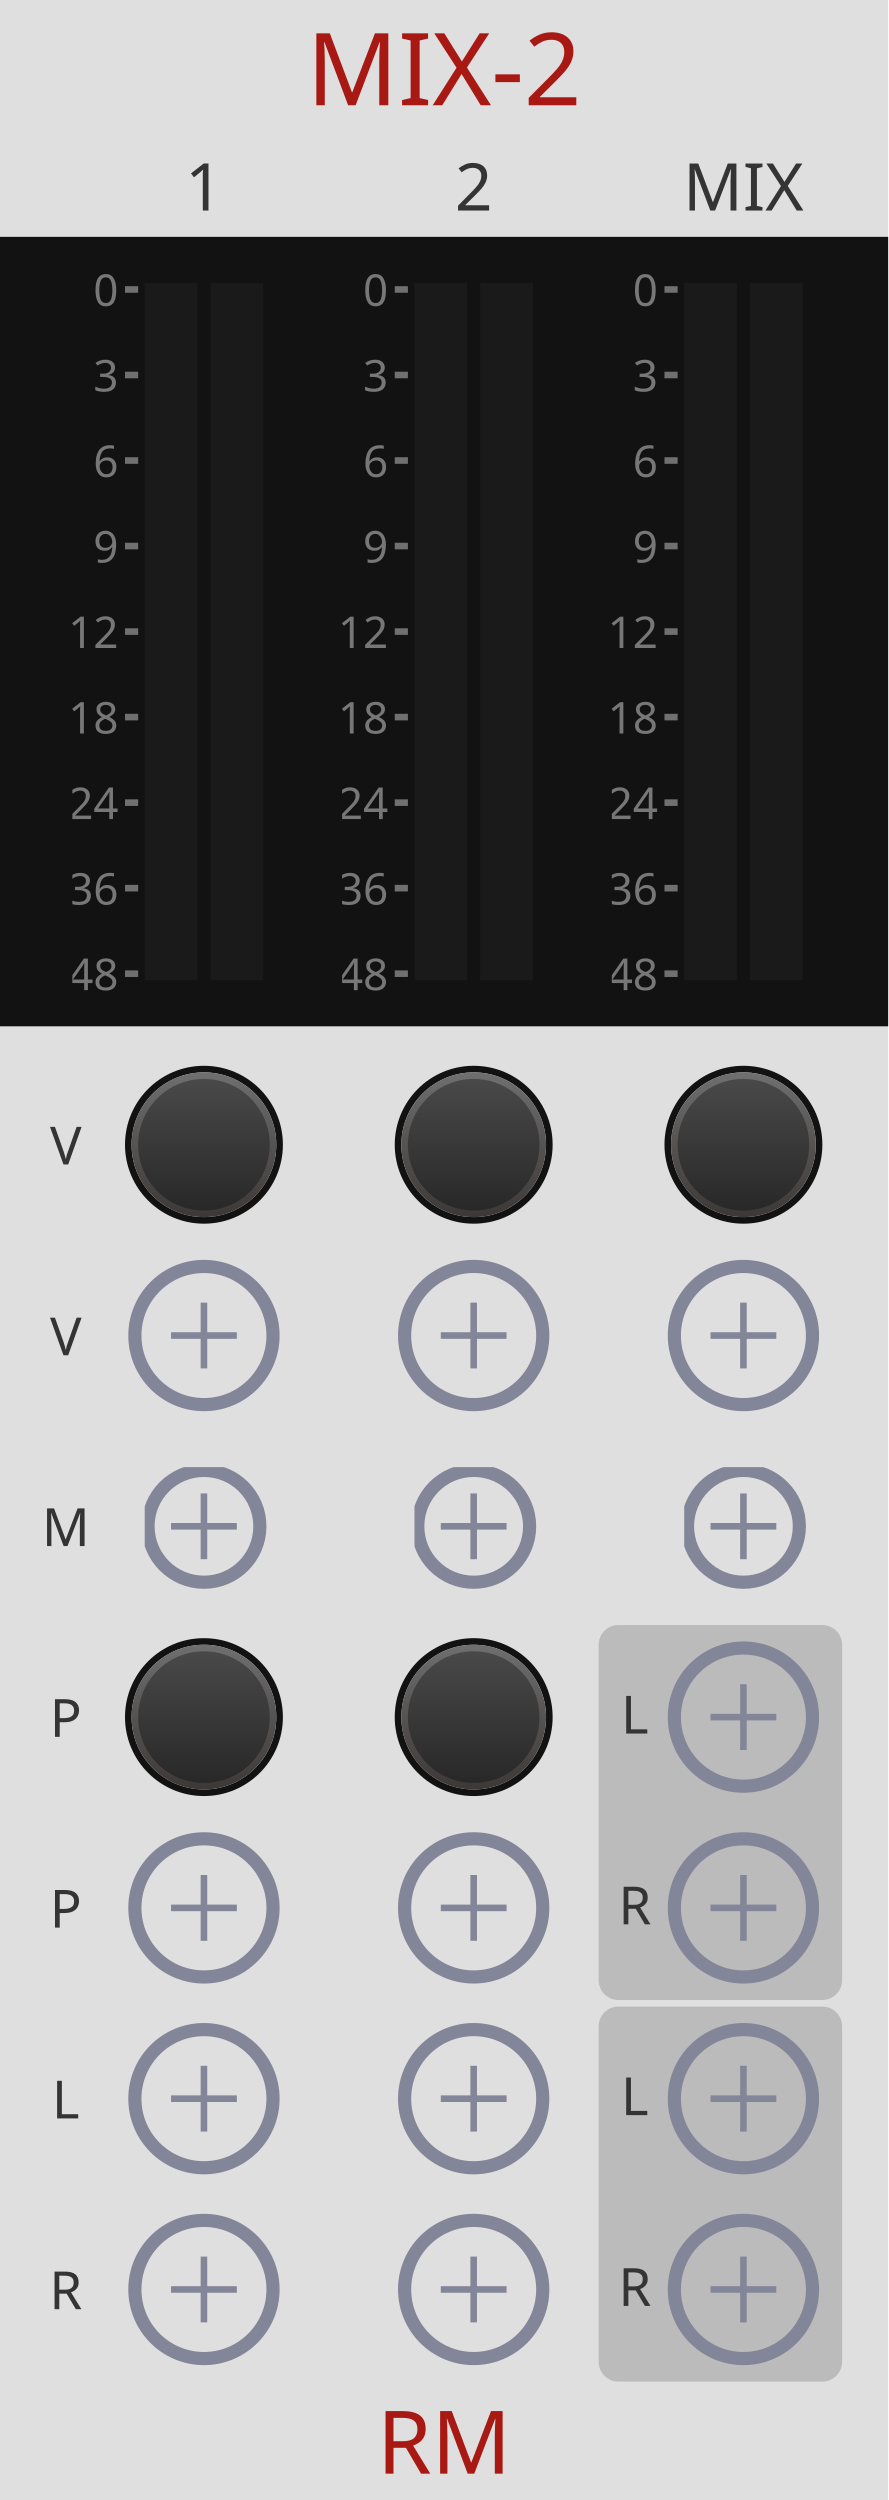
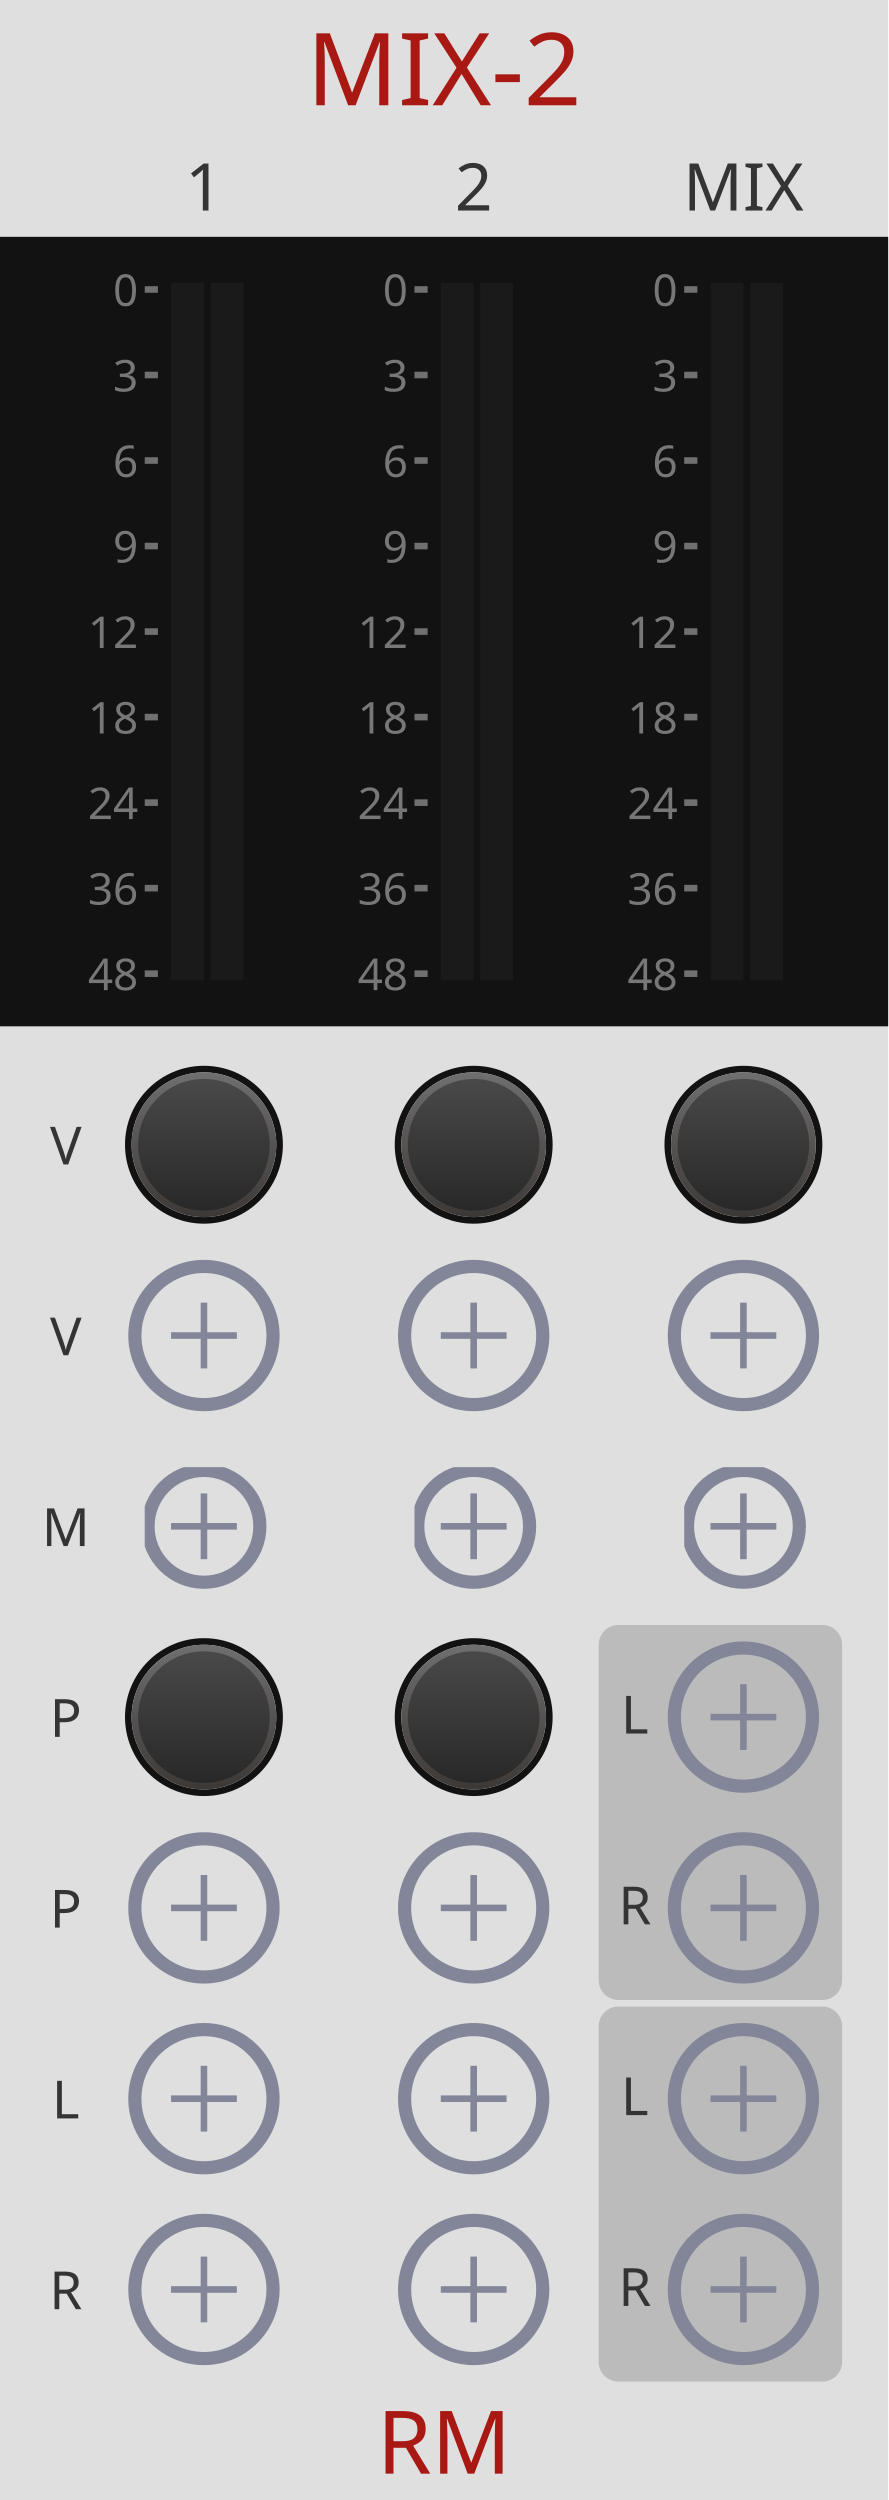
<svg xmlns="http://www.w3.org/2000/svg" xmlns:xlink="http://www.w3.org/1999/xlink" version="1.1" width="135" height="380" viewBox="0 0 135 380">
  <style>
    text.title {
      fill: #a91913;
      font-family: 'DIN Alternate';
      font-size: 11.5pt;
    }
    text.logo {
      fill: #a91913;
      font-family: 'DIN Alternate';
      font-size: 10pt;
    }
    text.big-label {
      fill: #343434;
      font-family: 'DIN Alternate';
      font-size: 7.5pt;
    }
    text.label {
      fill: #343434;
      font-family: 'DIN Alternate';
      font-size: 6pt;
    }
    .background {
      fill: #dfdfdf;
    }
    .output {
      fill: #bbbbbb;
    }
    polyline.icon {
      stroke: #343434;
      stroke-width: 1.2;
      fill: none;
    }
    polyline.connect {
      stroke: #343434;
      stroke-width: 1;
      fill: none;
    }

    text.lcd-label {
      fill: #777777;
      font-family: 'Monaco';
      font-size: 5pt;
    }
    polyline.lcd-tick {
      stroke: #707070;
      stroke-width: 1;
      fill: none;
    }

    .blueprint {
      stroke: #838598;
      fill: none;
    }
  </style>
  <defs>
    <linearGradient id="smallKnobLight" x1="0%" y1="0%" x2="0%" y2="100%">
      <stop offset="0%" stop-color="#6f6f6f" />
      <stop offset="100%" stop-color="#3c3836" />
    </linearGradient>
    <linearGradient id="smallKnobDark" x1="0%" y1="0%" x2="0%" y2="100%">
      <stop offset="0%" stop-color="#494949" />
      <stop offset="100%" stop-color="#282828" />
    </linearGradient>
    <symbol id="knob24">
      <g transform="translate(12 12)">
        <circle r="11.5" stroke="#121212" fill="none" />
        <circle r="11" fill="url('#smallKnobLight')" />
        <circle r="10" fill="url('#smallKnobDark')" />
      </g>
    </symbol>
    <symbol id="toggleButton">
      <g transform="translate(9 9)">
        <polyline points="-5,0 5,0" stroke-width="1" class="blueprint" />
        <polyline points="0,-5 0,5" stroke-width="1" class="blueprint" />
        <circle cx="0" cy="0" r="8.5" stroke-width="2" class="blueprint" />
      </g>
    </symbol>
    <symbol id="port">
      <g transform="translate(12 12)">
        <polyline points="-5,0 5,0" stroke-width="1" class="blueprint" />
        <polyline points="0,-5 0,5" stroke-width="1" class="blueprint" />
        <circle cx="0" cy="0" r="10.5" stroke-width="2" class="blueprint" />
      </g>
    </symbol>
    <symbol id="meter-strip">
      <g transform="translate(20 4)">
-         <rect x="-9" y="-1" width="8" height="106" fill="#1a1a1a" />
-         <rect x="1" y="-1" width="8" height="106" fill="#1a1a1a" />
-         <g transform="translate(-13 2.5)">
+         <rect x="-5" y="-1" width="5" height="106" fill="#1a1a1a" />
+         <rect x="1" y="-1" width="5" height="106" fill="#1a1a1a" />
+         <g transform="translate(-10 2.5)">
          <text x="0" y="0" class="lcd-label" text-anchor="end">0</text>
          <text x="0" y="13" class="lcd-label" text-anchor="end">3</text>
          <text x="0" y="26" class="lcd-label" text-anchor="end">6</text>
          <text x="0" y="39" class="lcd-label" text-anchor="end">9</text>
          <text x="0" y="52" class="lcd-label" text-anchor="end">12</text>
          <text x="0" y="65" class="lcd-label" text-anchor="end">18</text>
          <text x="0" y="78" class="lcd-label" text-anchor="end">24</text>
          <text x="0" y="91" class="lcd-label" text-anchor="end">36</text>
          <text x="0" y="104" class="lcd-label" text-anchor="end">48</text>
        </g>
-         <g transform="translate(-12 0)">
+         <g transform="translate(-9 0)">
          <polyline points="0   0 2   0" class="lcd-tick" />
          <polyline points="0  13 2  13" class="lcd-tick" />
          <polyline points="0  26 2  26" class="lcd-tick" />
          <polyline points="0  39 2  39" class="lcd-tick" />
          <polyline points="0  52 2  52" class="lcd-tick" />
          <polyline points="0  65 2  65" class="lcd-tick" />
          <polyline points="0  78 2  78" class="lcd-tick" />
          <polyline points="0  91 2  91" class="lcd-tick" />
          <polyline points="0 104 2 104" class="lcd-tick" />
        </g>
      </g>
    </symbol>
  </defs>
  <rect class="background" width="100%" height="100%" />
  <text class="title" x="50%" y="16" text-anchor="middle">MIX-2</text>
  <text class="logo" x="50%" y="376" text-anchor="middle">RM</text>
  <rect x="0" y="36" width="135" height="120" fill="#121212" />
  <g transform="translate(10 0)">
    <g transform="translate(0 174)">
      <text x="0" y="3" class="label" text-anchor="middle">V</text>
    </g>
    <g transform="translate(0 203)">
      <text x="0" y="3" class="label" text-anchor="middle">V</text>
    </g>
    <g transform="translate(0 232)">
      <text x="0" y="3" class="label" text-anchor="middle">M</text>
    </g>
    <g transform="translate(0 261)">
      <text x="0" y="3" class="label" text-anchor="middle">P</text>
    </g>
    <g transform="translate(0 290)">
      <text x="0" y="3" class="label" text-anchor="middle">P</text>
    </g>
    <g transform="translate(0 319)">
      <text x="0" y="3" class="label" text-anchor="middle">L</text>
    </g>
    <g transform="translate(0 348)">
      <text x="0" y="3" class="label" text-anchor="middle">R</text>
    </g>
  </g>
  <g transform="translate(31 32)">
    <text x="0" y="0" class="big-label" text-anchor="middle">1</text>
  </g>
  <g transform="translate(31 44)">
    <use xlink:href="#meter-strip" transform="translate(-20 -4)" />
  </g>
  <g transform="translate(31 174)">
    <use xlink:href="#knob24" transform="translate(-12 -12)" />
  </g>
  <g transform="translate(31 203)">
    <use xlink:href="#port" transform="translate(-12 -12)" />
  </g>
  <g transform="translate(31 232)">
    <use xlink:href="#toggleButton" transform="translate(-9 -9)" />
  </g>
  <g transform="translate(31 261)">
    <use xlink:href="#knob24" transform="translate(-12 -12)" />
  </g>
  <g transform="translate(31 290)">
    <use xlink:href="#port" transform="translate(-12 -12)" />
  </g>
  <g transform="translate(31 319)">
    <use xlink:href="#port" transform="translate(-12 -12)" />
  </g>
  <g transform="translate(31 348)">
    <use xlink:href="#port" transform="translate(-12 -12)" />
  </g>
  <g transform="translate(72 32)">
    <text x="0" y="0" class="big-label" text-anchor="middle">2</text>
  </g>
  <g transform="translate(72 44)">
    <use xlink:href="#meter-strip" transform="translate(-20 -4)" />
  </g>
  <g transform="translate(72 174)">
    <use xlink:href="#knob24" transform="translate(-12 -12)" />
  </g>
  <g transform="translate(72 203)">
    <use xlink:href="#port" transform="translate(-12 -12)" />
  </g>
  <g transform="translate(72 232)">
    <use xlink:href="#toggleButton" transform="translate(-9 -9)" />
  </g>
  <g transform="translate(72 261)">
    <use xlink:href="#knob24" transform="translate(-12 -12)" />
  </g>
  <g transform="translate(72 290)">
    <use xlink:href="#port" transform="translate(-12 -12)" />
  </g>
  <g transform="translate(72 319)">
    <use xlink:href="#port" transform="translate(-12 -12)" />
  </g>
  <g transform="translate(72 348)">
    <use xlink:href="#port" transform="translate(-12 -12)" />
  </g>
  <g transform="translate(113 32)">
    <text x="0" y="0" class="big-label" text-anchor="middle">MIX</text>
  </g>
  <g transform="translate(113 44)">
    <use xlink:href="#meter-strip" transform="translate(-20 -4)" />
  </g>
  <g transform="translate(113 174)">
    <use xlink:href="#knob24" transform="translate(-12 -12)" />
  </g>
  <g transform="translate(113 203)">
    <use xlink:href="#port" transform="translate(-12 -12)" />
  </g>
  <g transform="translate(113 232)">
    <use xlink:href="#toggleButton" transform="translate(-9 -9)" />
  </g>
  <g transform="translate(113 261)">
    <rect x="-22" y="-14" width="37" height="57" rx="3" class="output" />
    <text x="-16.5" y="2.5" class="label" text-anchor="middle">L</text>
    <use xlink:href="#port" transform="translate(-12 -12)" />
  </g>
  <g transform="translate(113 290)">
    <text x="-16.5" y="2.5" class="label" text-anchor="middle">R</text>
    <use xlink:href="#port" transform="translate(-12 -12)" />
  </g>
  <g transform="translate(113 319)">
    <rect x="-22" y="-14" width="37" height="57" rx="3" class="output" />
    <text x="-16.5" y="2.5" class="label" text-anchor="middle">L</text>
    <use xlink:href="#port" transform="translate(-12 -12)" />
  </g>
  <g transform="translate(113 348)">
    <text x="-16.5" y="2.5" class="label" text-anchor="middle">R</text>
    <use xlink:href="#port" transform="translate(-12 -12)" />
  </g>
</svg>
